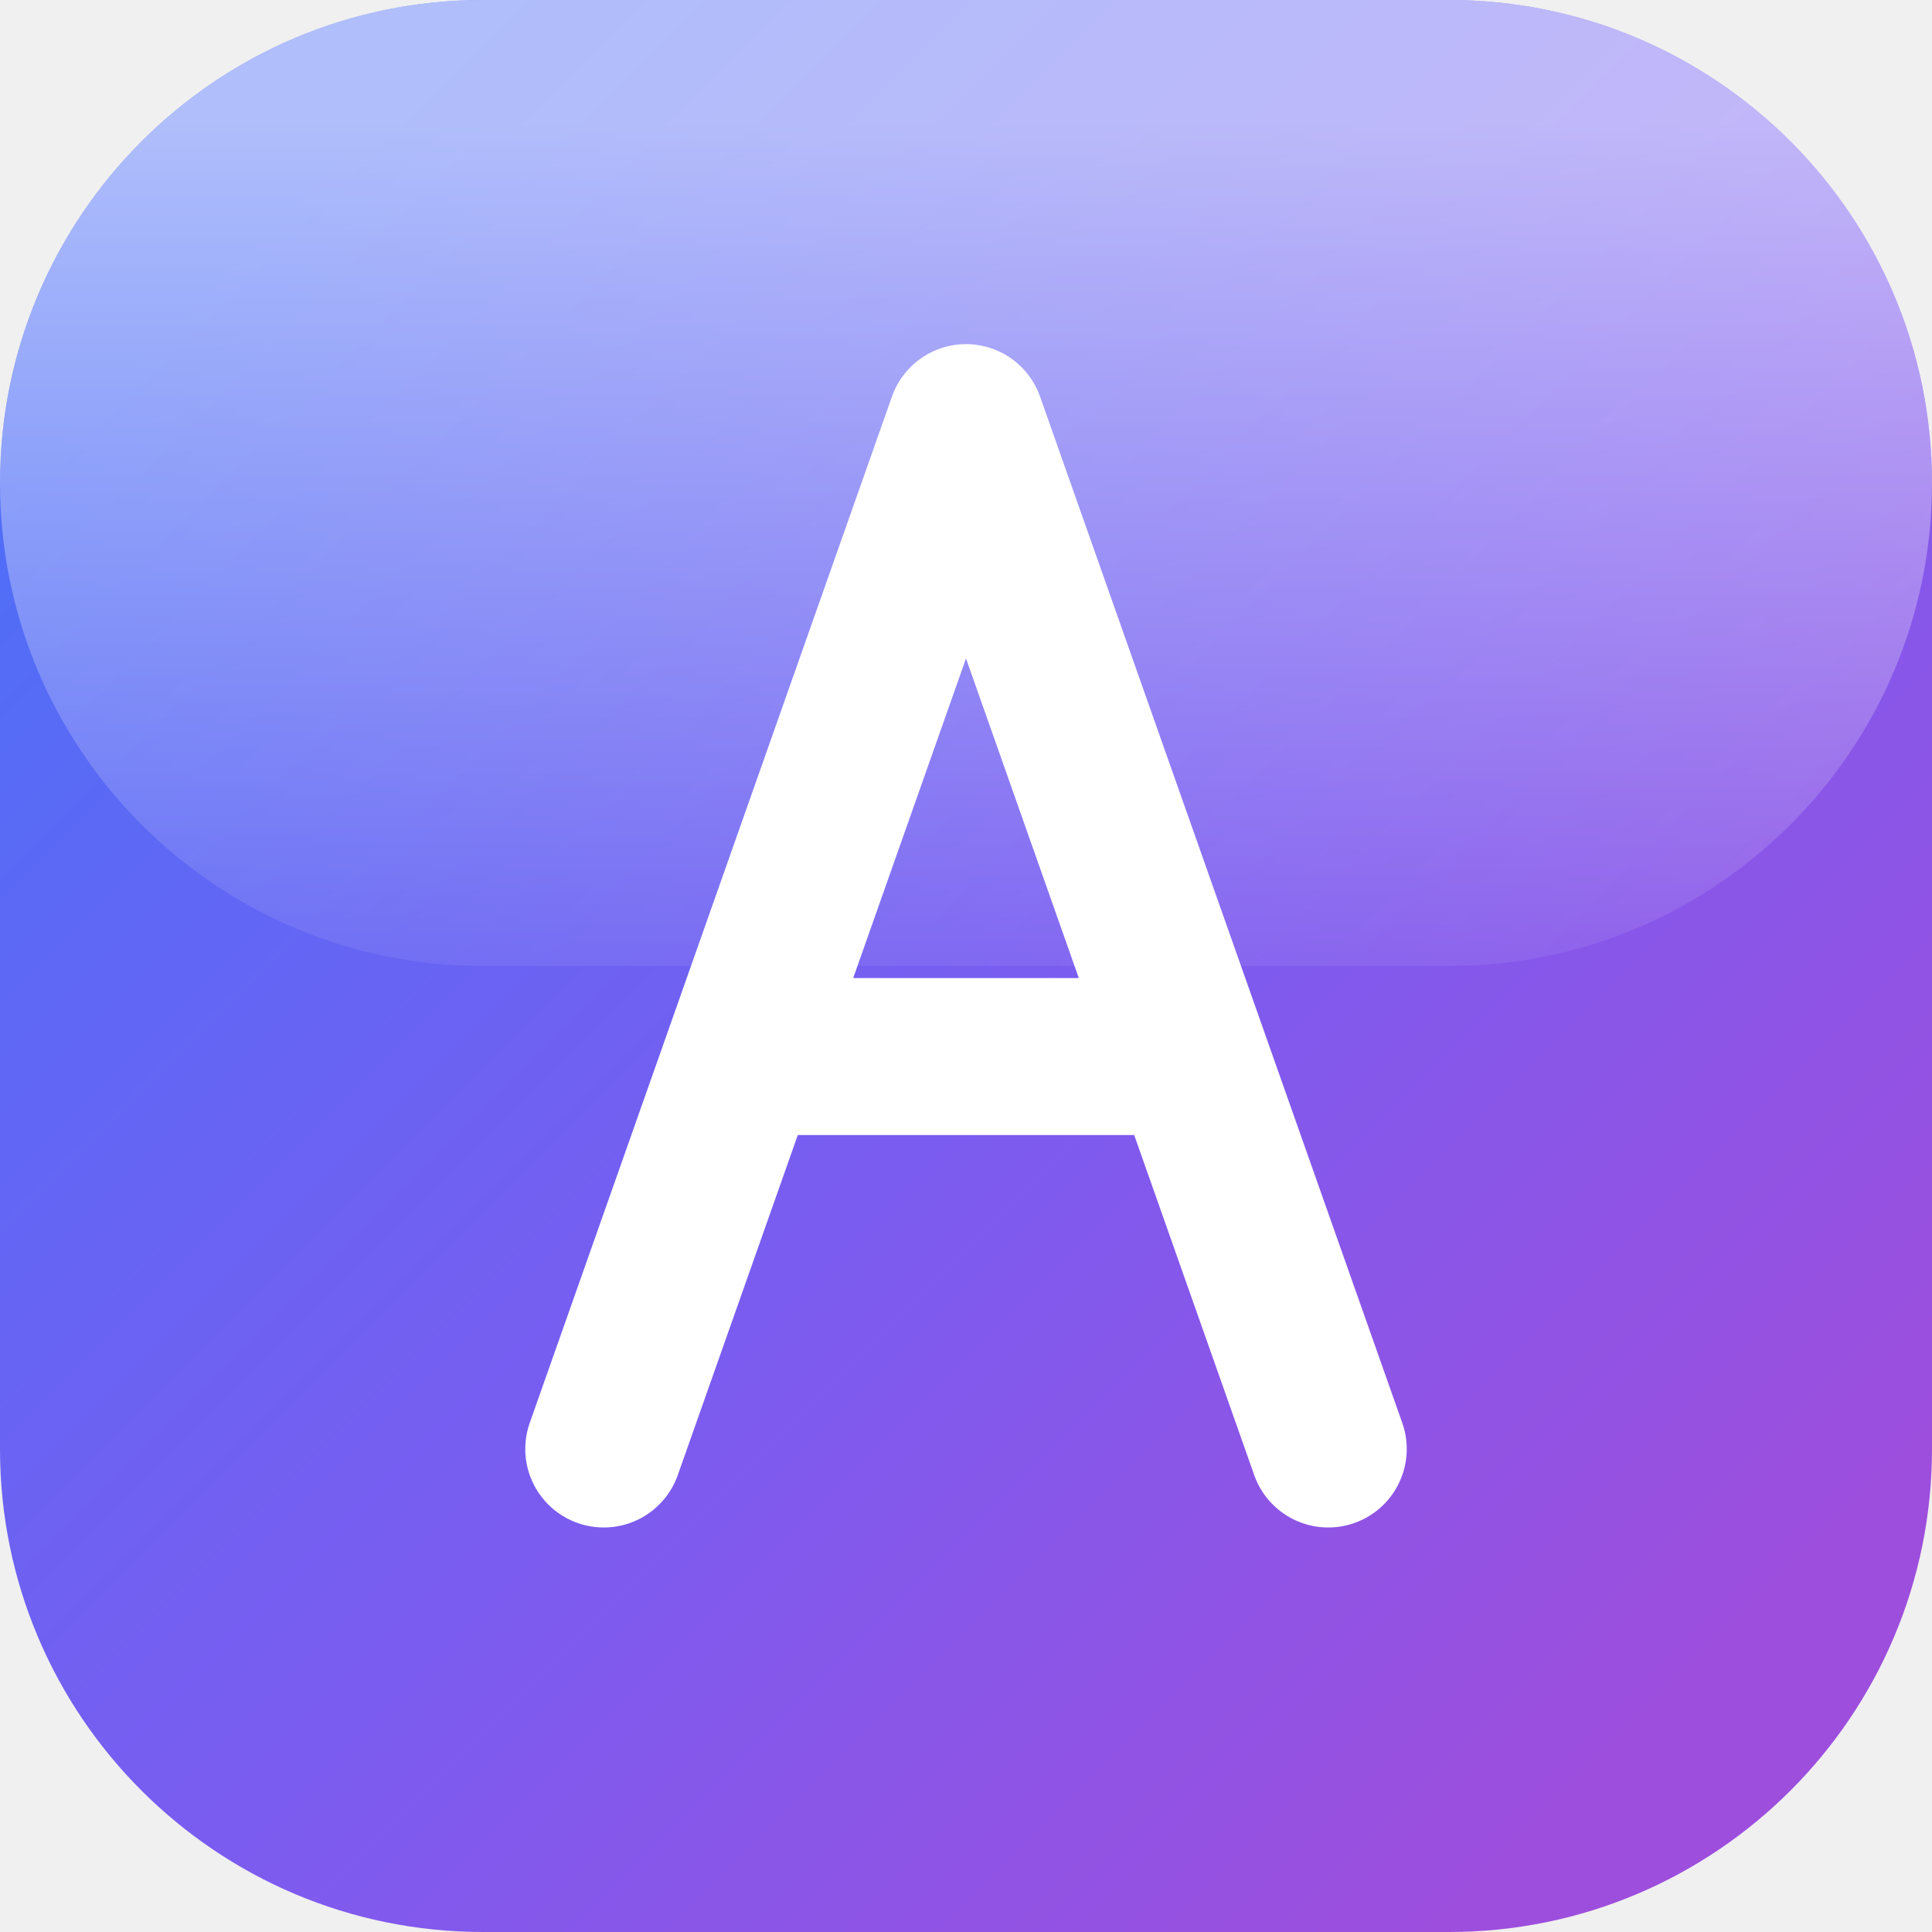
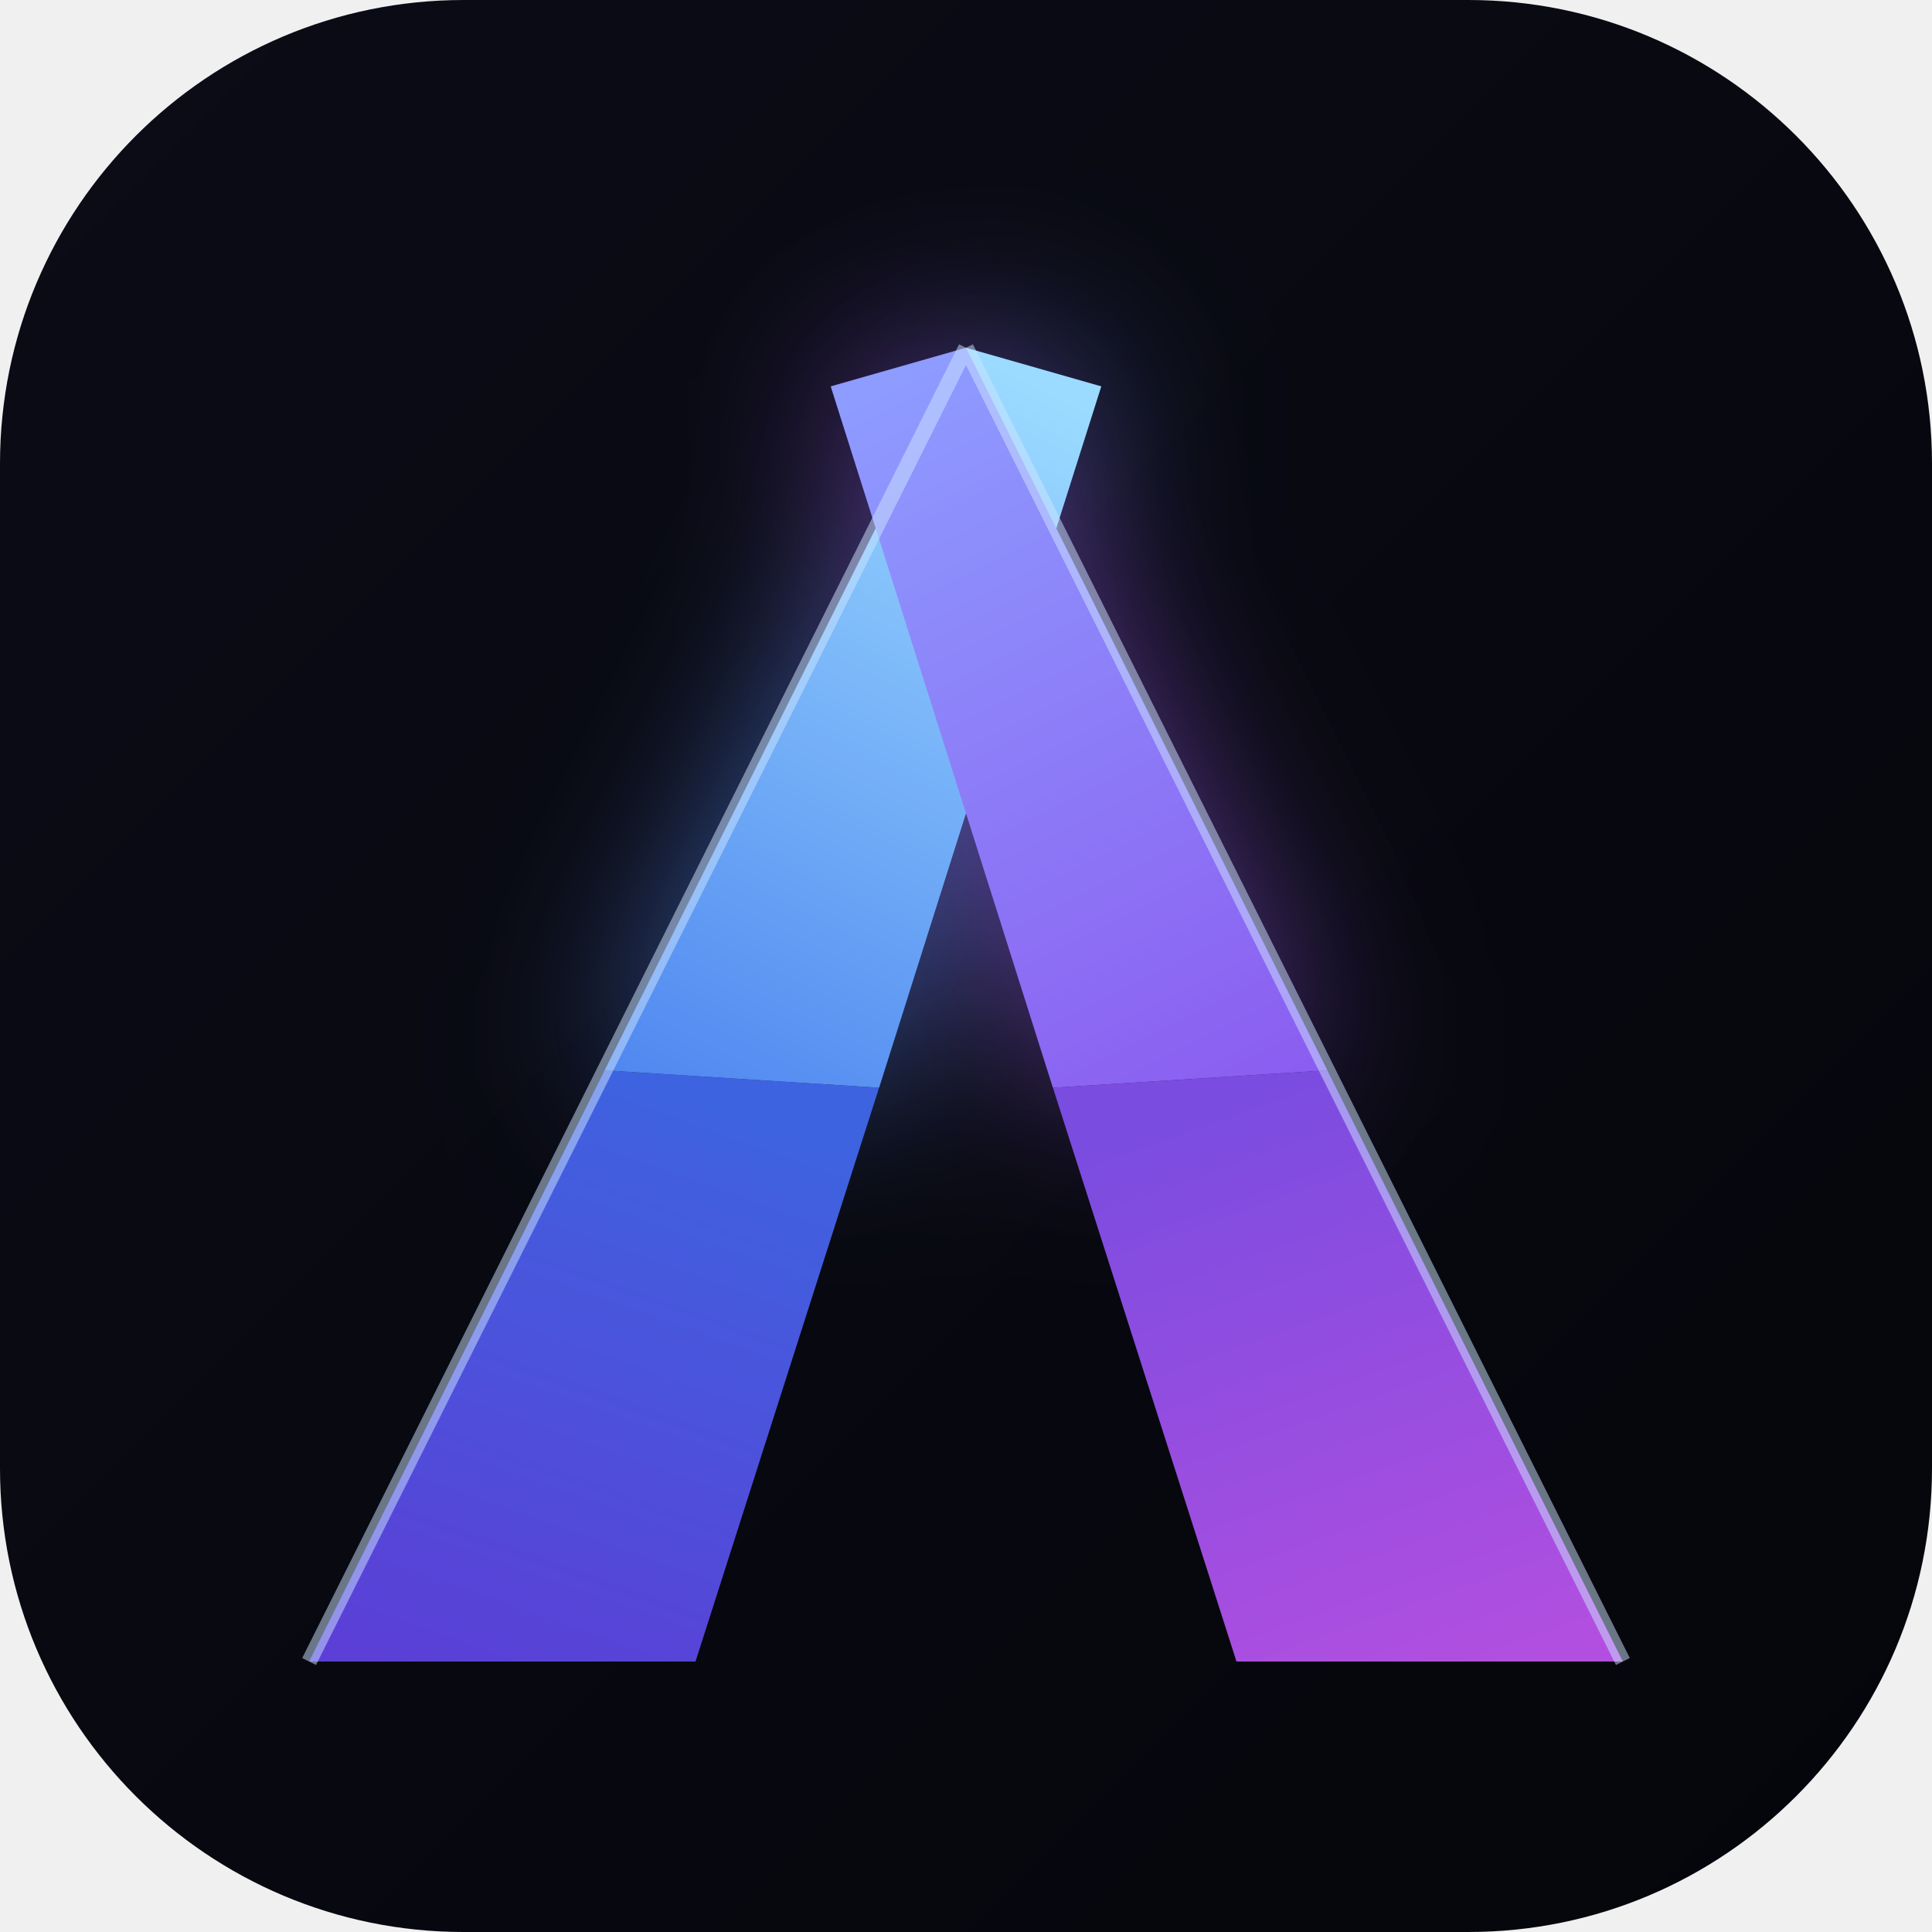
- <svg xmlns="http://www.w3.org/2000/svg" viewBox="0 0 32 32" width="32" height="32">
+ <svg xmlns="http://www.w3.org/2000/svg" viewBox="0 0 100 100" width="32" height="32">
  <defs>
-     <linearGradient id="g" x1="4" y1="4" x2="28" y2="28" gradientUnits="userSpaceOnUse">
-       <stop offset="0" stop-color="#4F6EF7" />
-       <stop offset="0.55" stop-color="#7B5CF0" />
-       <stop offset="1" stop-color="#9D4EDD" />
+     <linearGradient id="tile" x1="0" y1="0" x2="100" y2="100" gradientUnits="userSpaceOnUse">
+       <stop offset="0" stop-color="#0B0C16" />
+       <stop offset="1" stop-color="#05060B" />
    </linearGradient>
-     <linearGradient id="s" x1="16" y1="2" x2="16" y2="18" gradientUnits="userSpaceOnUse">
-       <stop offset="0" stop-color="#FFFFFF" stop-opacity="0.55" />
-       <stop offset="1" stop-color="#FFFFFF" stop-opacity="0" />
+     <linearGradient id="lu" x1="50" y1="18" x2="31" y2="56" gradientUnits="userSpaceOnUse">
+       <stop offset="0" stop-color="#9BDBFF" />
+       <stop offset="1" stop-color="#4F86F0" />
    </linearGradient>
+     <linearGradient id="ll" x1="31" y1="55" x2="20" y2="86" gradientUnits="userSpaceOnUse">
+       <stop offset="0" stop-color="#3E63E0" />
+       <stop offset="1" stop-color="#5B3FD6" />
+     </linearGradient>
+     <linearGradient id="ru" x1="50" y1="18" x2="69" y2="56" gradientUnits="userSpaceOnUse">
+       <stop offset="0" stop-color="#8E9BFF" />
+       <stop offset="1" stop-color="#8B5CF0" />
+     </linearGradient>
+     <linearGradient id="rl" x1="69" y1="55" x2="80" y2="86" gradientUnits="userSpaceOnUse">
+       <stop offset="0" stop-color="#7B4CE0" />
+       <stop offset="1" stop-color="#B24FE0" />
+     </linearGradient>
+     <filter id="glow" x="-60%" y="-60%" width="220%" height="220%">
+       <feGaussianBlur stdDeviation="4.5" result="b" />
+       <feMerge>
+         <feMergeNode in="b" />
+         <feMergeNode in="SourceGraphic" />
+       </feMerge>
+     </filter>
  </defs>
-   <rect width="32" height="32" rx="8" fill="url(#g)" />
-   <rect width="32" height="16" rx="8" fill="url(#s)" />
-   <path d="M16 7 L10 24 M16 7 L22 24 M12.6 17.5 H19.4" stroke="white" stroke-width="2.6" stroke-linecap="round" stroke-linejoin="round" fill="none" />
+   <rect width="100" height="100" rx="24" fill="url(#tile)" />
+   <g filter="url(#glow)" opacity="0.55">
+     <path d="M50,18 L57,20 L45.5,56.3 L31.3,55.4 Z" fill="#5B8CFF" />
+     <path d="M50,18 L43,20 L54.5,56.3 L68.7,55.4 Z" fill="#9B5CF0" />
+   </g>
+   <path d="M50,18 L57,20 L45.5,56.3 L31.3,55.4 Z" fill="url(#lu)" />
+   <path d="M31.3,55.4 L45.5,56.3 L36,86 L16,86 Z" fill="url(#ll)" />
+   <path d="M50,18 L43,20 L54.5,56.3 L68.7,55.4 Z" fill="url(#ru)" />
+   <path d="M68.7,55.4 L54.5,56.3 L64,86 L84,86 Z" fill="url(#rl)" />
+   <path d="M50,18 L16,86 M50,18 L84,86" stroke="#CFE6FF" stroke-width="0.8" stroke-opacity="0.5" fill="none" />
</svg>
